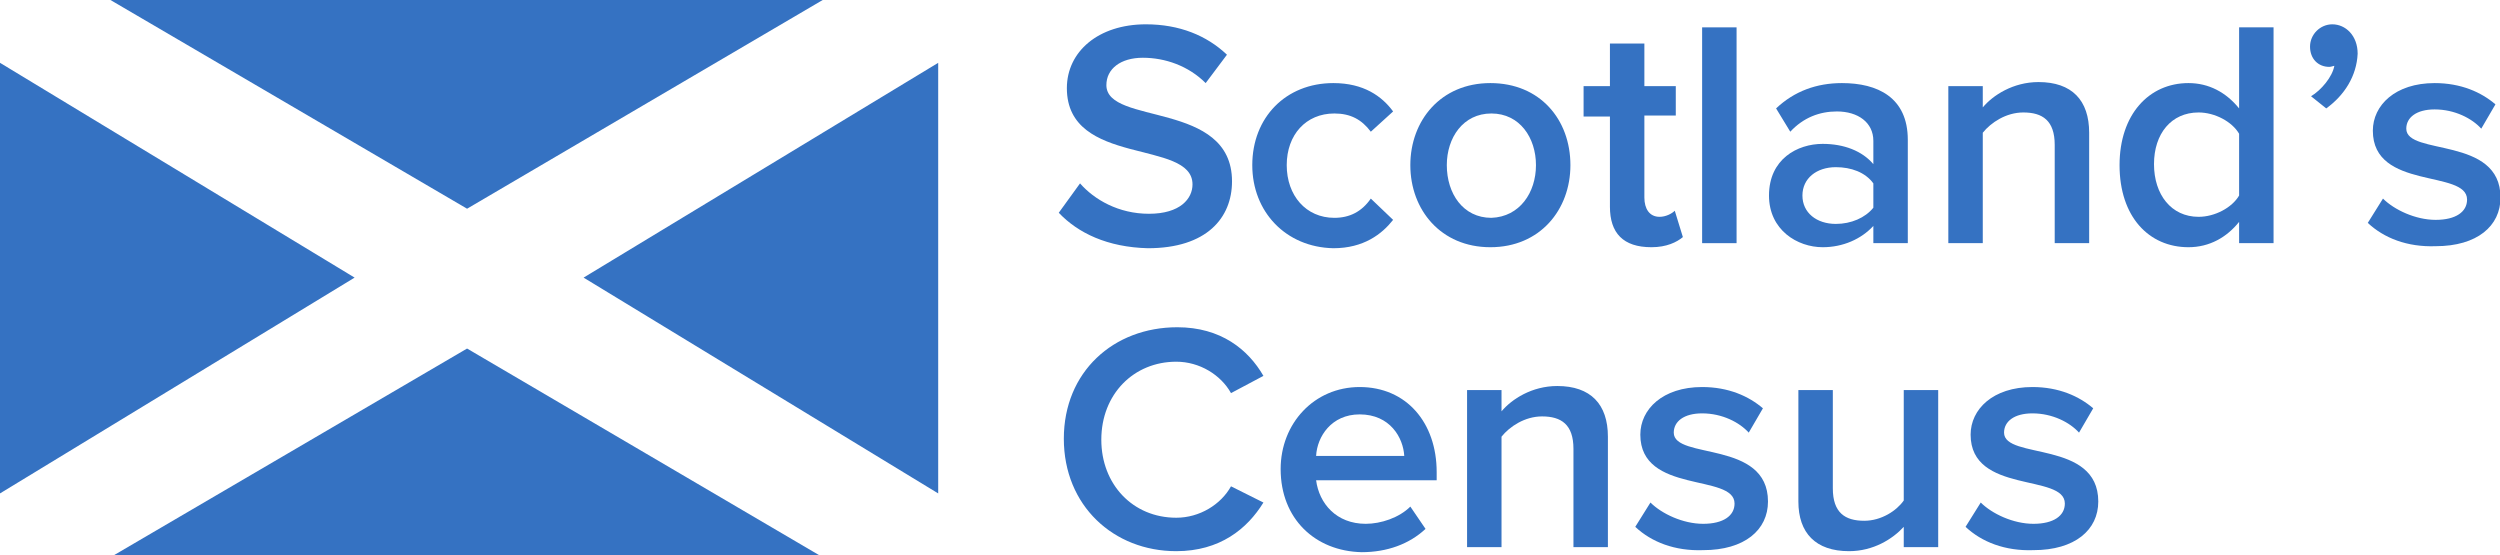
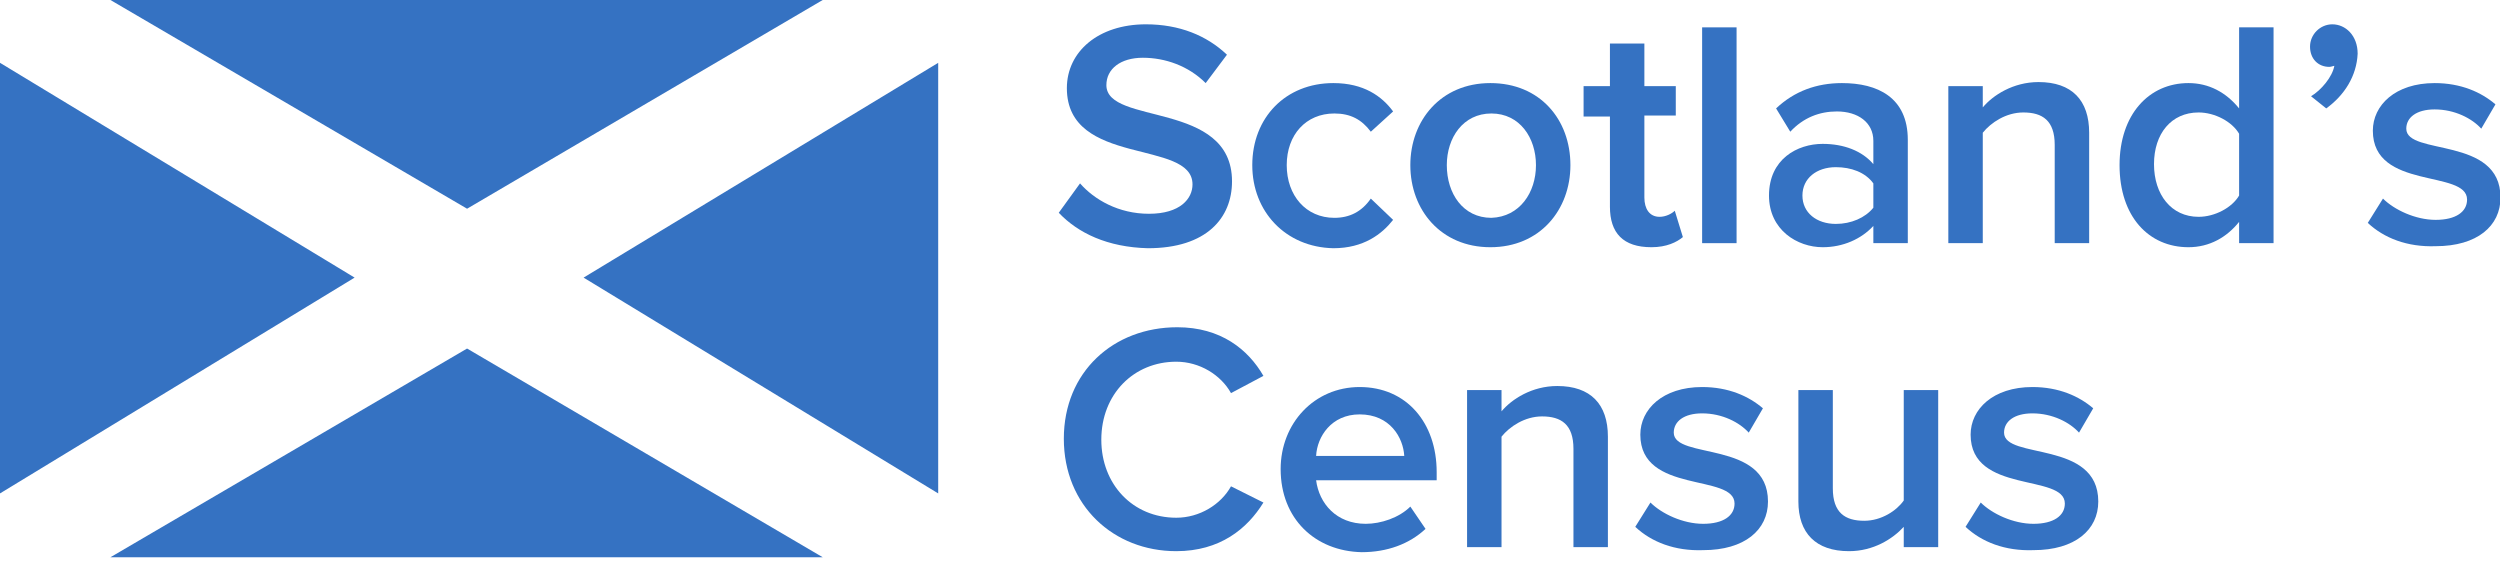
- <svg xmlns="http://www.w3.org/2000/svg" class="ons-svg-logo" aria-labelledby="nrs-logo-large-alt" height="42" viewBox="0 0 329 73" xml:space="preserve" role="img" focusable="false">
+ <svg xmlns="http://www.w3.org/2000/svg" class="ons-icon--logo" aria-labelledby="nrs-logo-large-alt" height="42" viewBox="0 0 329 75" xml:space="preserve" role="img" focusable="false">
  <g transform="matrix(1.333333,0,0,-1.333333,0,73.33333)">
    <g class="ons-icon--logo__group" transform="scale(0.1)" fill="#3572c2">
      <path d="M 109,550 461,344 812.004,550 Z" />
      <path d="M 109,0 461,205.996 812.004,0 Z" />
      <path d="M 0,487.996 V 62.996 L 350,276 Z" />
      <path d="M 926,487.996 V 62.996 L 576,276 Z" />
      <path d="m 1045,340 21,29 c 14,-16.004 38,-30 68,-30 31,0 43,15 43,28.996 0,45 -124,17.004 -124,95 0,36.004 31,63.004 78,63.004 33,0 60,-11 80,-30 l -21,-28.004 c -17,17.004 -40,25 -62,25 -22,0 -36,-10.992 -36,-26.996 0,-40 124,-15 124,-95 0,-36 -25,-66 -83,-66 -40,1 -69,15 -88,35" />
      <path d="m 1236,387.004 c 0,46.996 33,80.992 80,80.992 30,0 48,-12.996 59,-27.996 l -22,-20 c -9,12.004 -20,17.996 -36,17.996 -28,0 -47,-20.992 -47,-50.992 0,-30 19,-52.004 47,-52.004 15,0 27,6 36,19 l 22,-21.004 C 1364,319 1346,305 1316,305 c -47,1 -80,36 -80,82.004" />
      <path d="m 1516,387.004 c 0,26.996 -16,50.992 -44,50.992 -28,0 -44,-23.996 -44,-50.992 C 1428,359 1444,335 1472,335 c 28,1 44,25 44,52.004 z m -124,0 c 0,43.996 30,80.992 79,80.992 49,0 79,-35.992 79,-80.992 0,-44.008 -30,-81.004 -79,-81.004 -49,0 -79,36.996 -79,81.004" />
      <path d="m 1589,346 v 89 h -26 v 30 h 26 v 42.004 h 34 V 465 h 31 v -29 h -31 v -81 c 0,-11 5,-19 15,-19 6,0 12,3 15,6.004 L 1661,316 c -6,-5 -16,-10 -31,-10 -28,0 -41,14 -41,40" />
      <path d="m 1680,310 v 212.996 h 34 V 310 h -34" />
      <path d="m 1849,345 v 24 c -8,11 -22,16 -37,16 -19,0 -33,-11 -33,-27.996 C 1779,340 1793,329 1812,329 c 15,0 29,6 37,16 z m 0,-35 v 17.004 C 1837,314 1819,306 1799,306 c -25,0 -53,16.996 -53,51.004 0,35.992 28,50.992 53,50.992 21,0 39,-6.996 50,-20 V 411 c 0,18 -15,29 -36,29 -17,0 -33,-6 -46,-20 l -14,22.996 c 18,17.004 40,25 65,25 35,0 65,-13.996 65,-55.992 V 310 h -34" />
      <path d="m 2028,310 v 97.004 C 2028,431 2016,439 1997,439 c -17,0 -32,-10 -40,-20 V 310 h -34 v 155 h 34 v -21 c 10,12 30,25 55,25 33,0 50,-18 50,-50 V 310 h -34" />
      <path d="m 2210,357.004 v 60.992 C 2203,430 2186,439 2170,439 c -27,0 -44,-21.004 -44,-51.004 0,-30 17,-51.996 44,-51.996 16,0 33,9 40,21.004 z M 2210,310 v 21 c -12,-15 -29,-25 -50,-25 -39,0 -68,30 -68,81.004 0,50 29,80.992 68,80.992 20,0 37,-8.996 50,-25 v 80 h 34 V 310 h -34" />
      <path d="M 2296,442.996 2281,455 c 10,6 21,19 23,30 -1,0 -3,-1 -5,-1 -11,0 -19,8.004 -19,20 0,12 10,22 22,22 13,0 25,-11 25,-28.996 C 2326,475 2314,456 2296,442.996" />
      <path d="m 2337,330 15,24 c 11,-11.004 32,-21.004 52,-21.004 20,0 31,8.004 31,20 0,30 -93,9.008 -93,68.004 0,25 22,46.996 61,46.996 26,0 46,-8.996 60,-20.992 l -14,-24.008 c -9,10 -26,19.008 -46,19.008 -18,0 -28,-8.004 -28,-19.008 0,-26.996 93,-6.996 93,-67.996 0,-27.996 -23,-47.996 -64,-47.996 C 2376,306 2353,315 2337,330" />
      <path d="m 1050,117.004 c 0,65.992 49,110 112,110 43,0 70,-22.004 85,-48 l -32,-17 c -10,17.996 -31,30.992 -54,30.992 -42,0 -74,-32 -74,-77 0,-43.992 31,-76.992 74,-76.992 23,0 44,13 54,30.996 l 32,-15.996 c -16,-26.008 -43,-48.008 -86,-48.008 -62,0 -111,45 -111,111.008" />
      <path d="m 1342,140.996 c -28,0 -42,-21.992 -43,-40.996 h 87 c -1,17.996 -14,40.996 -44,40.996 z m -78,-53.992 c 0,45 33,80.992 78,80.992 46,0 76,-35 76,-83.992 v -8.008 h -119 c 3,-23 20,-43 49,-43 15,0 33,6.008 44,17.004 l 15,-22.004 C 1391,12.996 1369,5 1344,5 c -46,0.996 -80,32.996 -80,82.004" />
      <path d="m 1553,10 v 97.004 c 0,23.992 -12,32 -31,32 -17,0 -32,-10 -40,-20 V 10 h -34 v 155 h 34 v -20.996 c 10,11.992 30,25 55,25 33,0 50,-18.008 50,-50 V 10 h -34" />
      <path d="m 1614,30 15,24.004 c 11,-11.008 32,-21.008 52,-21.008 20,0 31,8 31,20 0,30 -93,9.008 -93,68 0,25 22,47 61,47 26,0 46,-8.992 60,-20.992 l -14,-24.008 c -9,10 -26,19.008 -46,19.008 -18,0 -28,-8 -28,-19.008 0,-27 93,-7 93,-67.996 C 1745,27.004 1722,7.004 1681,7.004 1653,5.996 1630,15 1614,30" />
      <path d="m 1879,10 v 20 c -11,-12.004 -30,-24.004 -54,-24.004 -33,0 -50,18.008 -50,49.004 v 110 h 34 V 67.996 c 0,-23.992 12,-32 31,-32 17,0 32,10 39,20 V 165 h 34 V 10 h -34" />
      <path d="m 1940,30 15,24.004 c 11,-11.008 32,-21.008 52,-21.008 20,0 31,8 31,20 0,30 -93,9.008 -93,68 0,25 22,47 61,47 26,0 46,-8.992 60,-20.992 l -14,-24.008 c -9,10 -26,19.008 -46,19.008 -18,0 -28,-8 -28,-19.008 0,-27 93,-7 93,-67.996 C 2071,27.004 2048,7.004 2007,7.004 1979,5.996 1956,15 1940,30" />
    </g>
  </g>
</svg>
